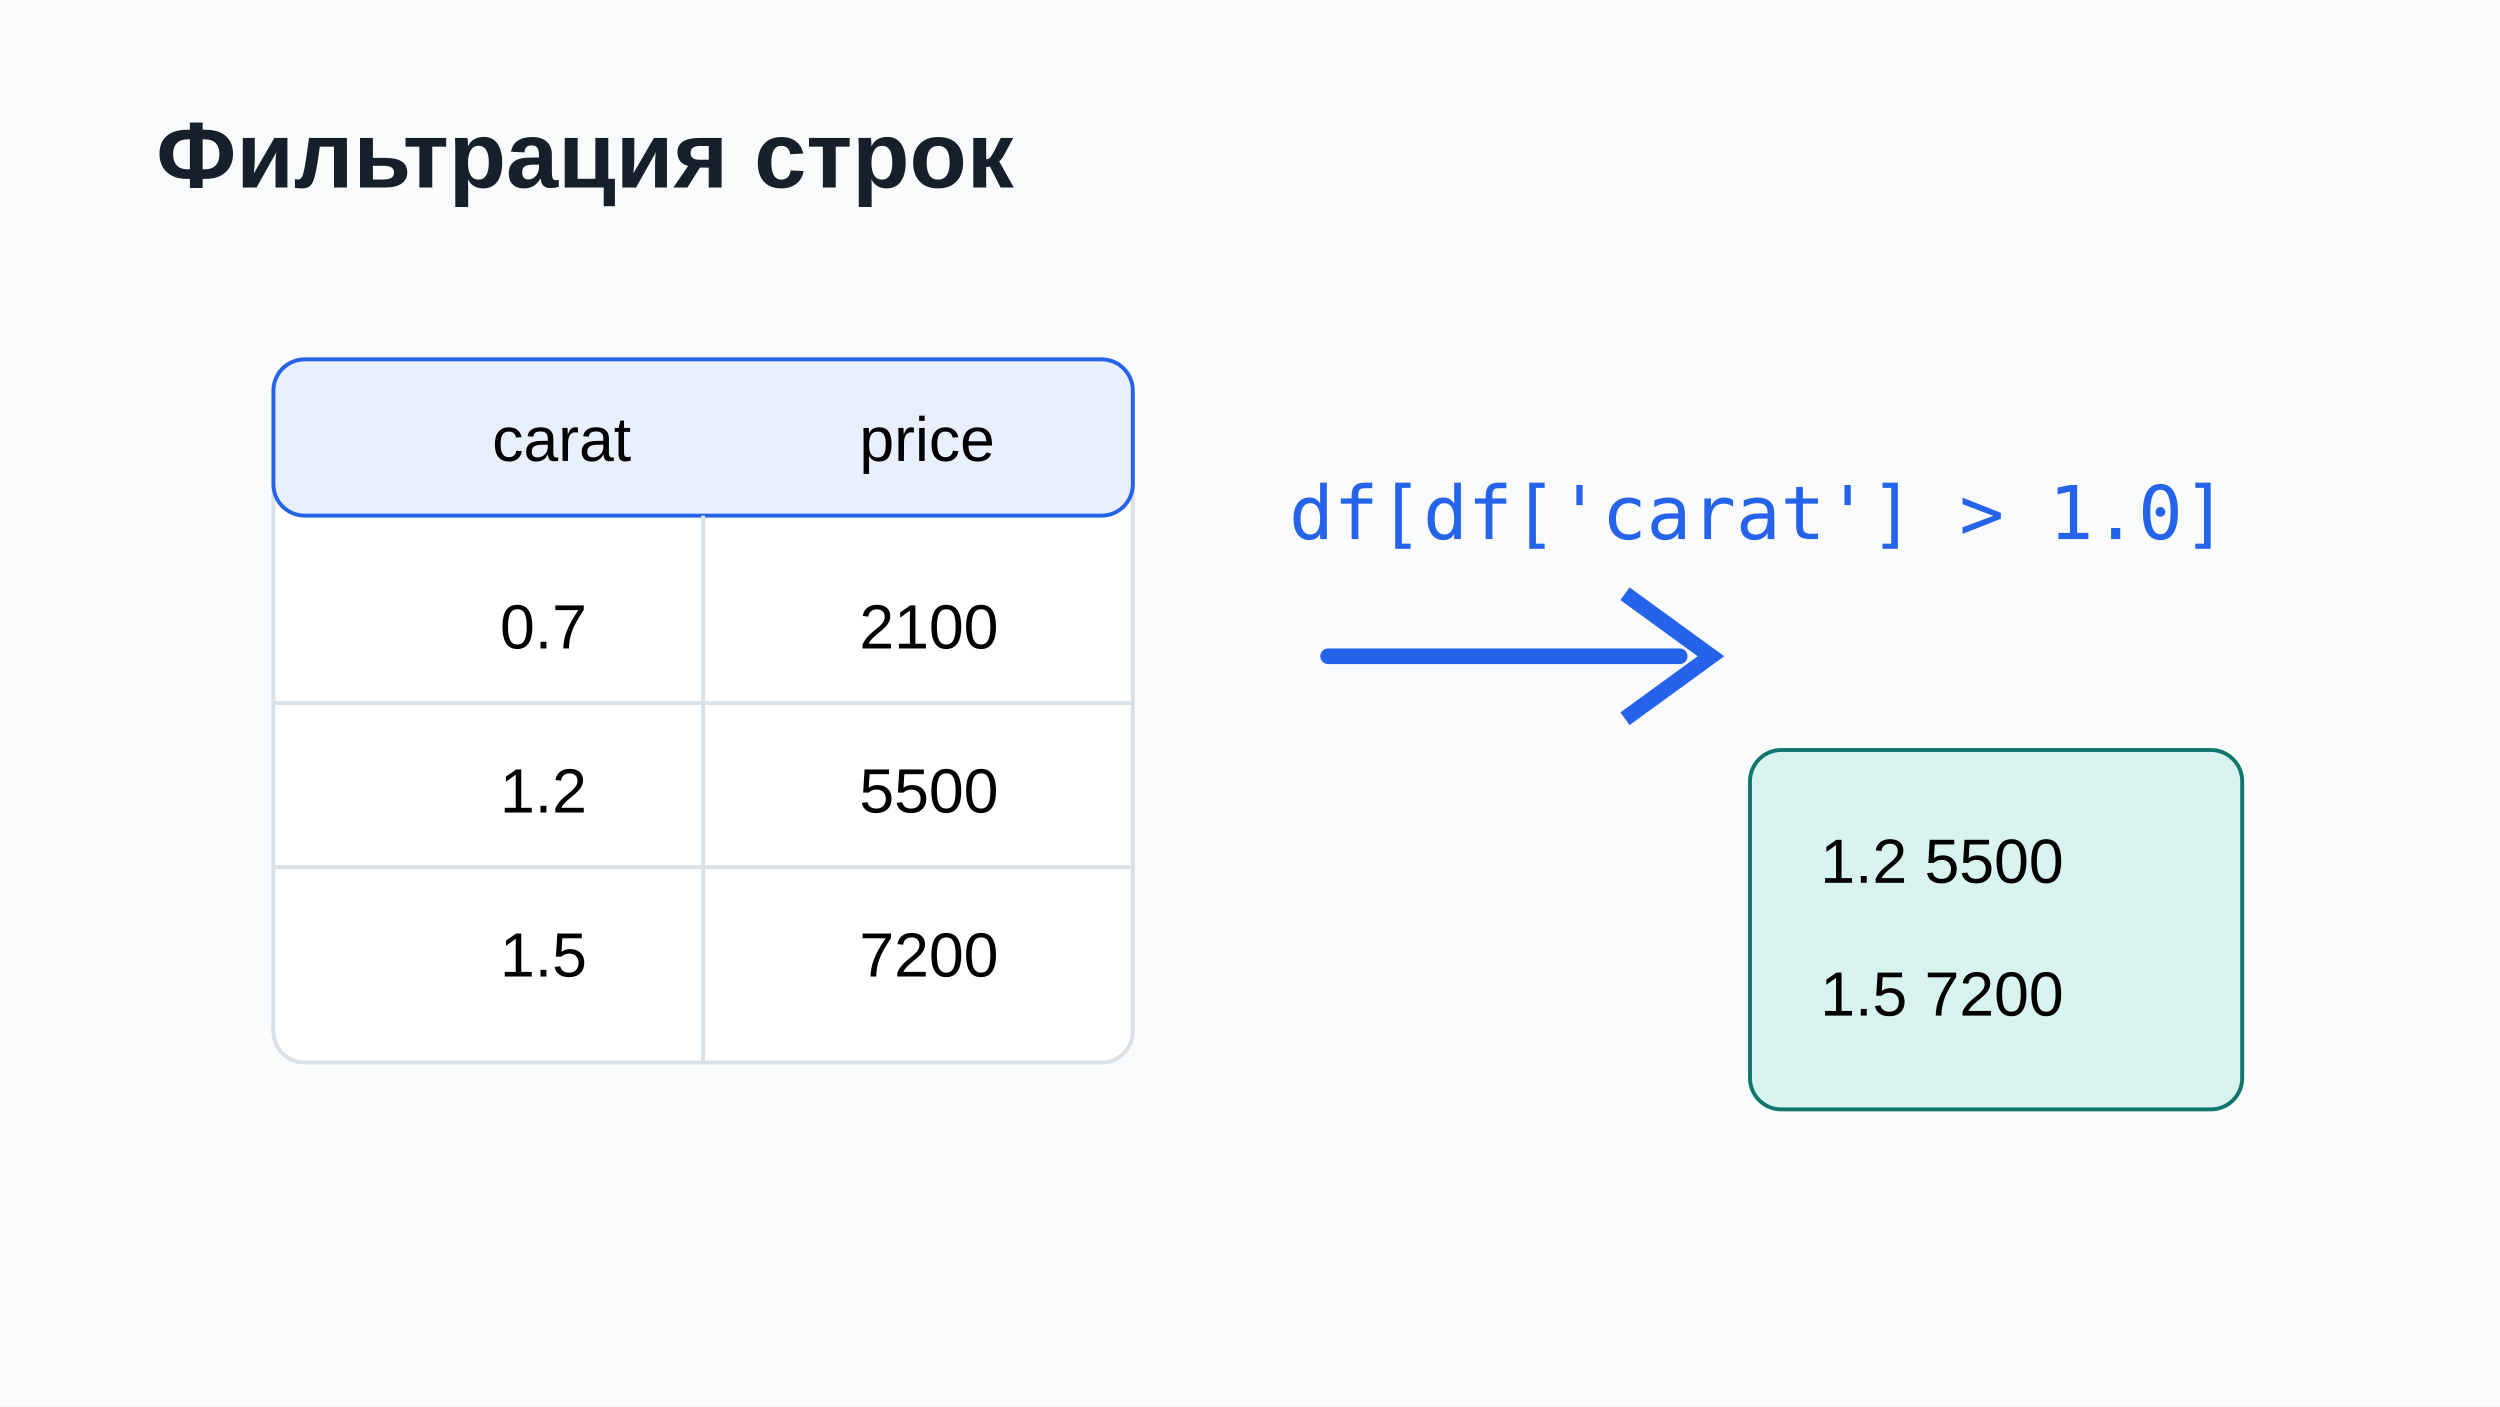
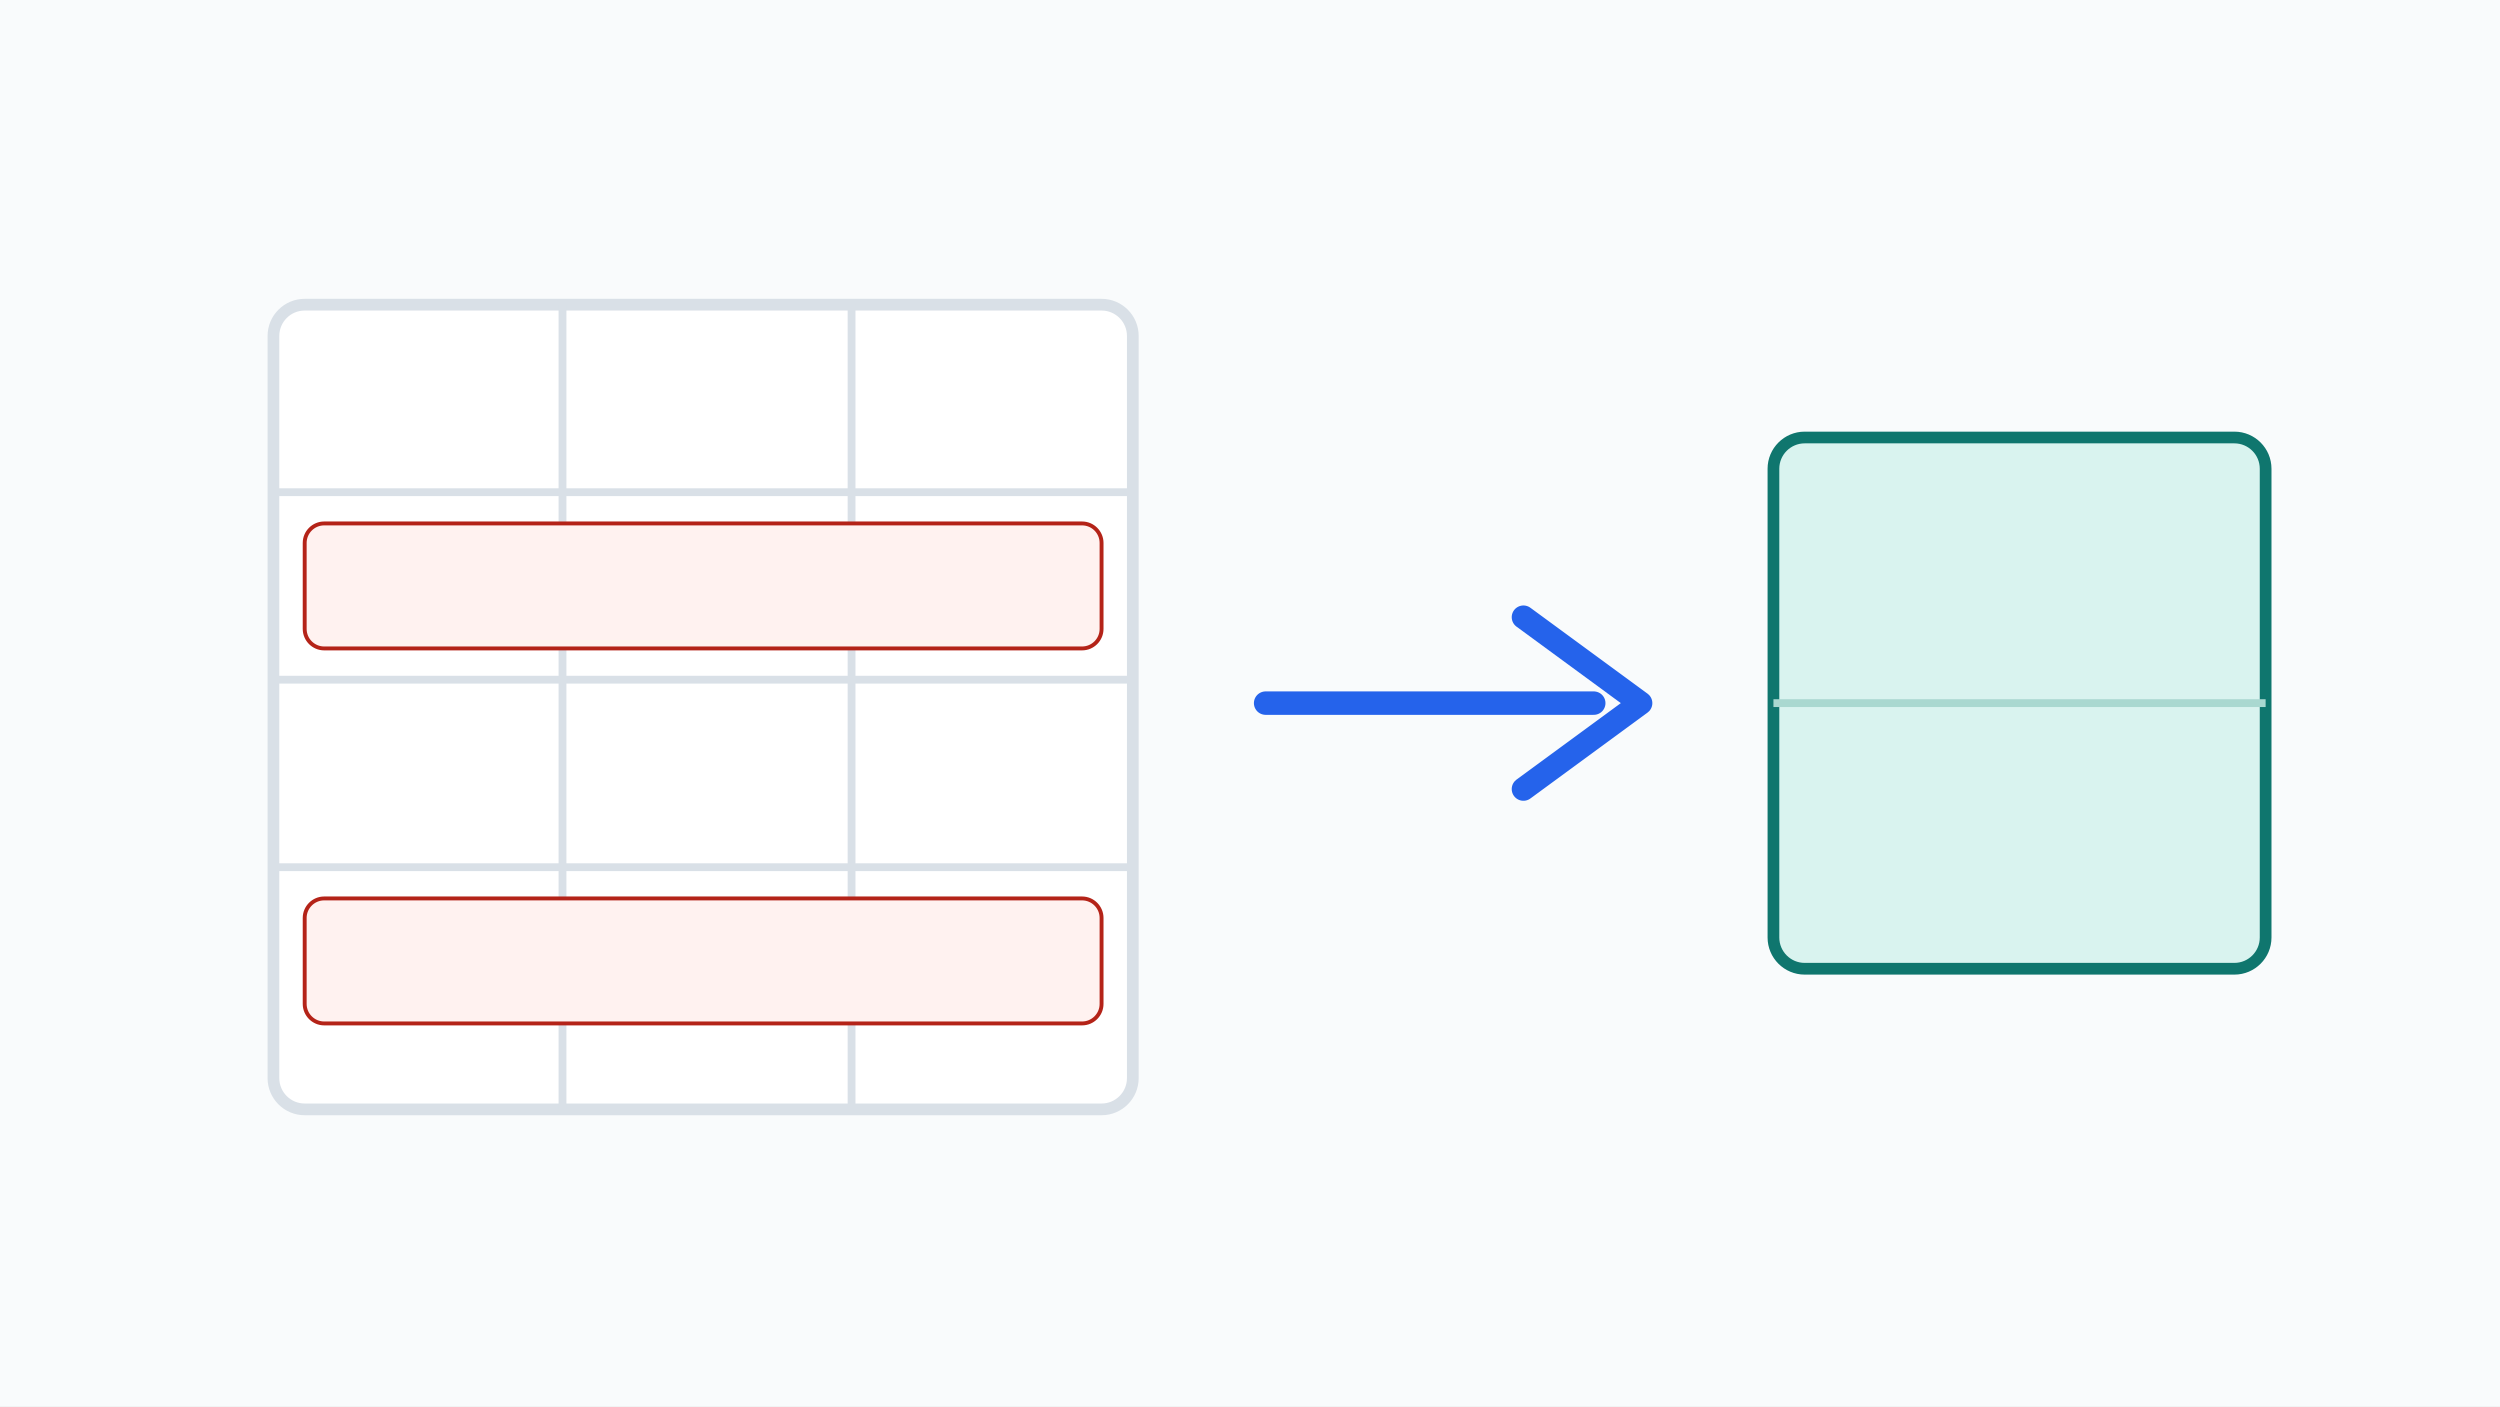
- <svg xmlns="http://www.w3.org/2000/svg" viewBox="0 0 640 360" role="img" aria-label="фильтрация DataFrame">
+ <svg xmlns="http://www.w3.org/2000/svg" viewBox="0 0 640 360" role="img" aria-label="Схема фильтрации данных">
  <rect width="640" height="360" fill="#f9fbfc" />
-   <text x="40" y="48" font-family="Arial" font-size="24" font-weight="700" fill="#17202a">Фильтрация строк</text>
-   <g transform="translate(70 92)" font-family="Arial" font-size="16">
-     <rect width="220" height="180" rx="8" fill="#ffffff" stroke="#d9e0e7" />
-     <rect width="220" height="40" rx="8" fill="#e8f0ff" stroke="#2563eb" />
-     <text x="56" y="26">carat</text>
-     <text x="150" y="26">price</text>
-     <text x="58" y="74">0.7</text>
-     <text x="150" y="74">2100</text>
-     <text x="58" y="116">1.2</text>
-     <text x="150" y="116">5500</text>
-     <text x="58" y="158">1.5</text>
-     <text x="150" y="158">7200</text>
-     <path d="M0 88h220M0 130h220M110 40v140" stroke="#d9e0e7" />
+   <rect x="70" y="78" width="220" height="206" rx="8" fill="#ffffff" stroke="#d9e0e7" stroke-width="3" />
+   <g stroke="#d9e0e7" stroke-width="2">
+     <path d="M70 126h220M70 174h220M70 222h220M144 78v206M218 78v206" />
  </g>
-   <text x="330" y="138" font-family="Consolas" font-size="19" fill="#2563eb">df[df['carat'] &gt; 1.0]</text>
-   <path d="M340 168h90" stroke="#2563eb" stroke-width="4" stroke-linecap="round" />
-   <path d="M416 152l22 16-22 16" fill="none" stroke="#2563eb" stroke-width="4" />
-   <g transform="translate(448 192)" font-family="Arial" font-size="16">
-     <rect width="126" height="92" rx="8" fill="#d9f3ef" stroke="#0f766e" />
-     <text x="18" y="34">1.2  5500</text>
-     <text x="18" y="68">1.5  7200</text>
+   <g fill="#fff2f0" stroke="#b42318">
+     <rect x="78" y="134" width="204" height="32" rx="5" />
+     <rect x="78" y="230" width="204" height="32" rx="5" />
  </g>
+   <path d="M324 180h84" stroke="#2563eb" stroke-width="6" stroke-linecap="round" />
+   <path d="M390 158l30 22-30 22" fill="none" stroke="#2563eb" stroke-width="6" stroke-linecap="round" stroke-linejoin="round" />
+   <rect x="454" y="112" width="126" height="136" rx="8" fill="#d9f3ef" stroke="#0f766e" stroke-width="3" />
+   <path d="M454 180h126" stroke="#a9d8d0" stroke-width="2" />
</svg>
